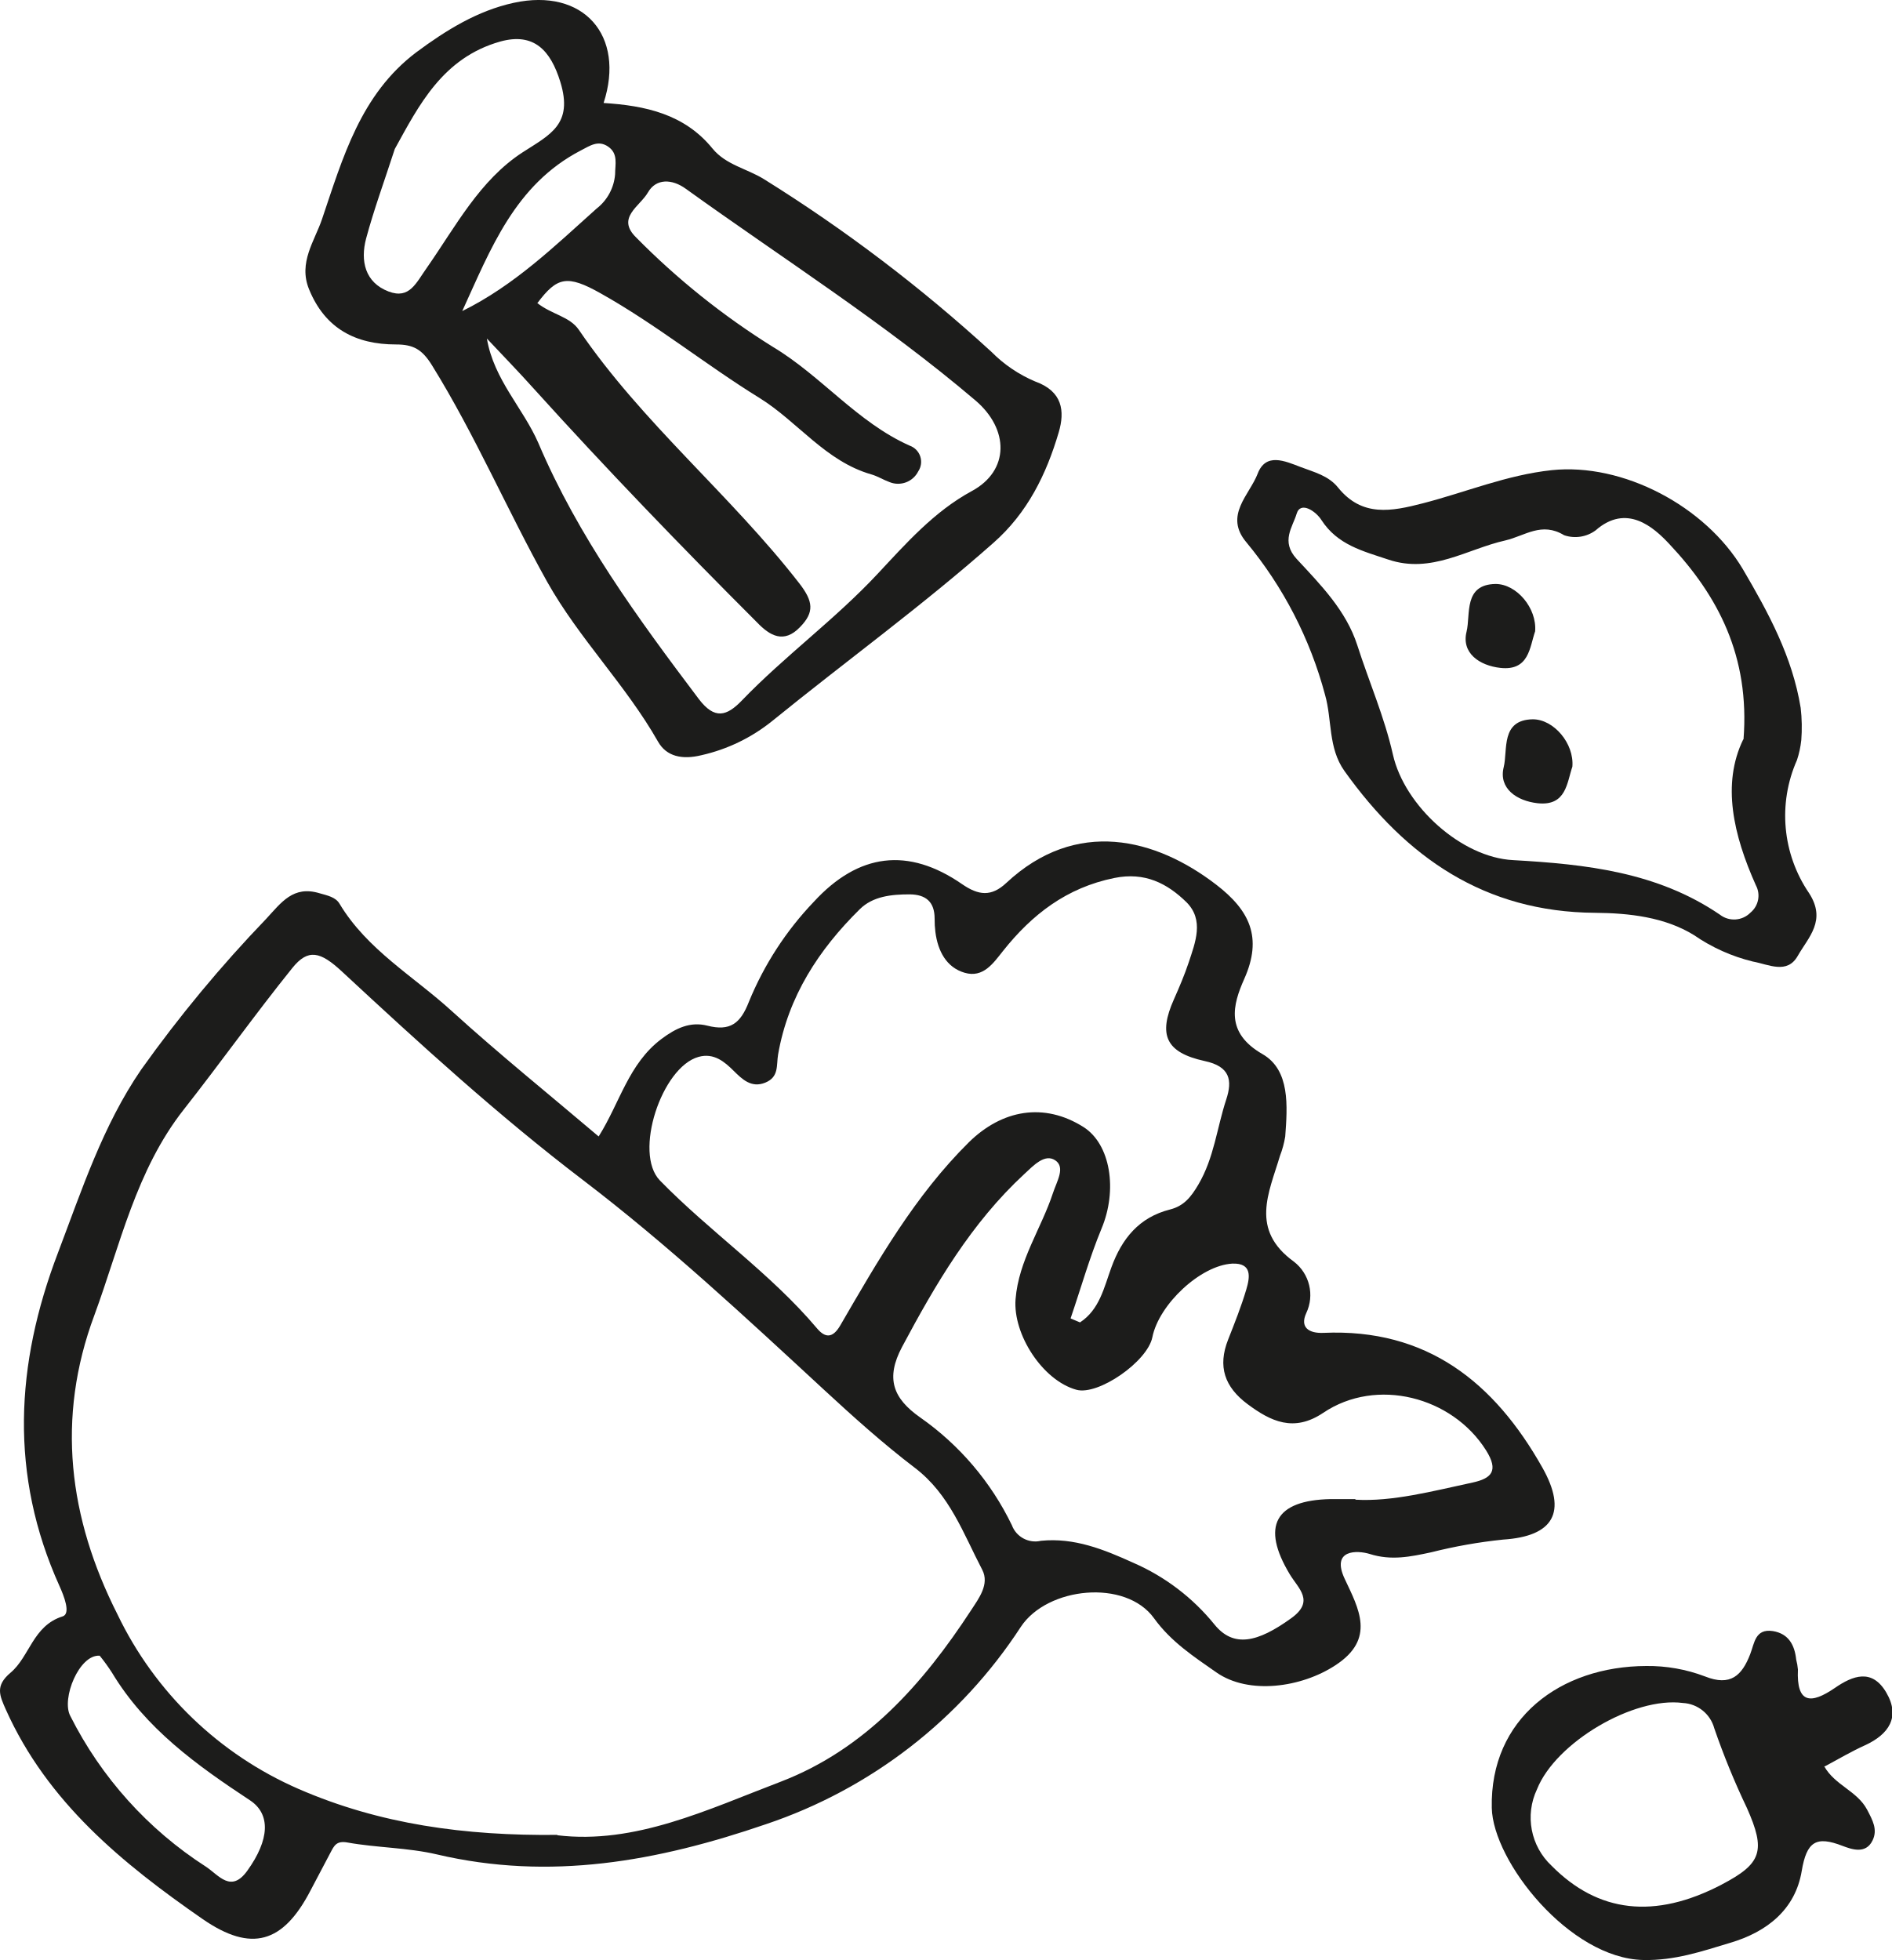
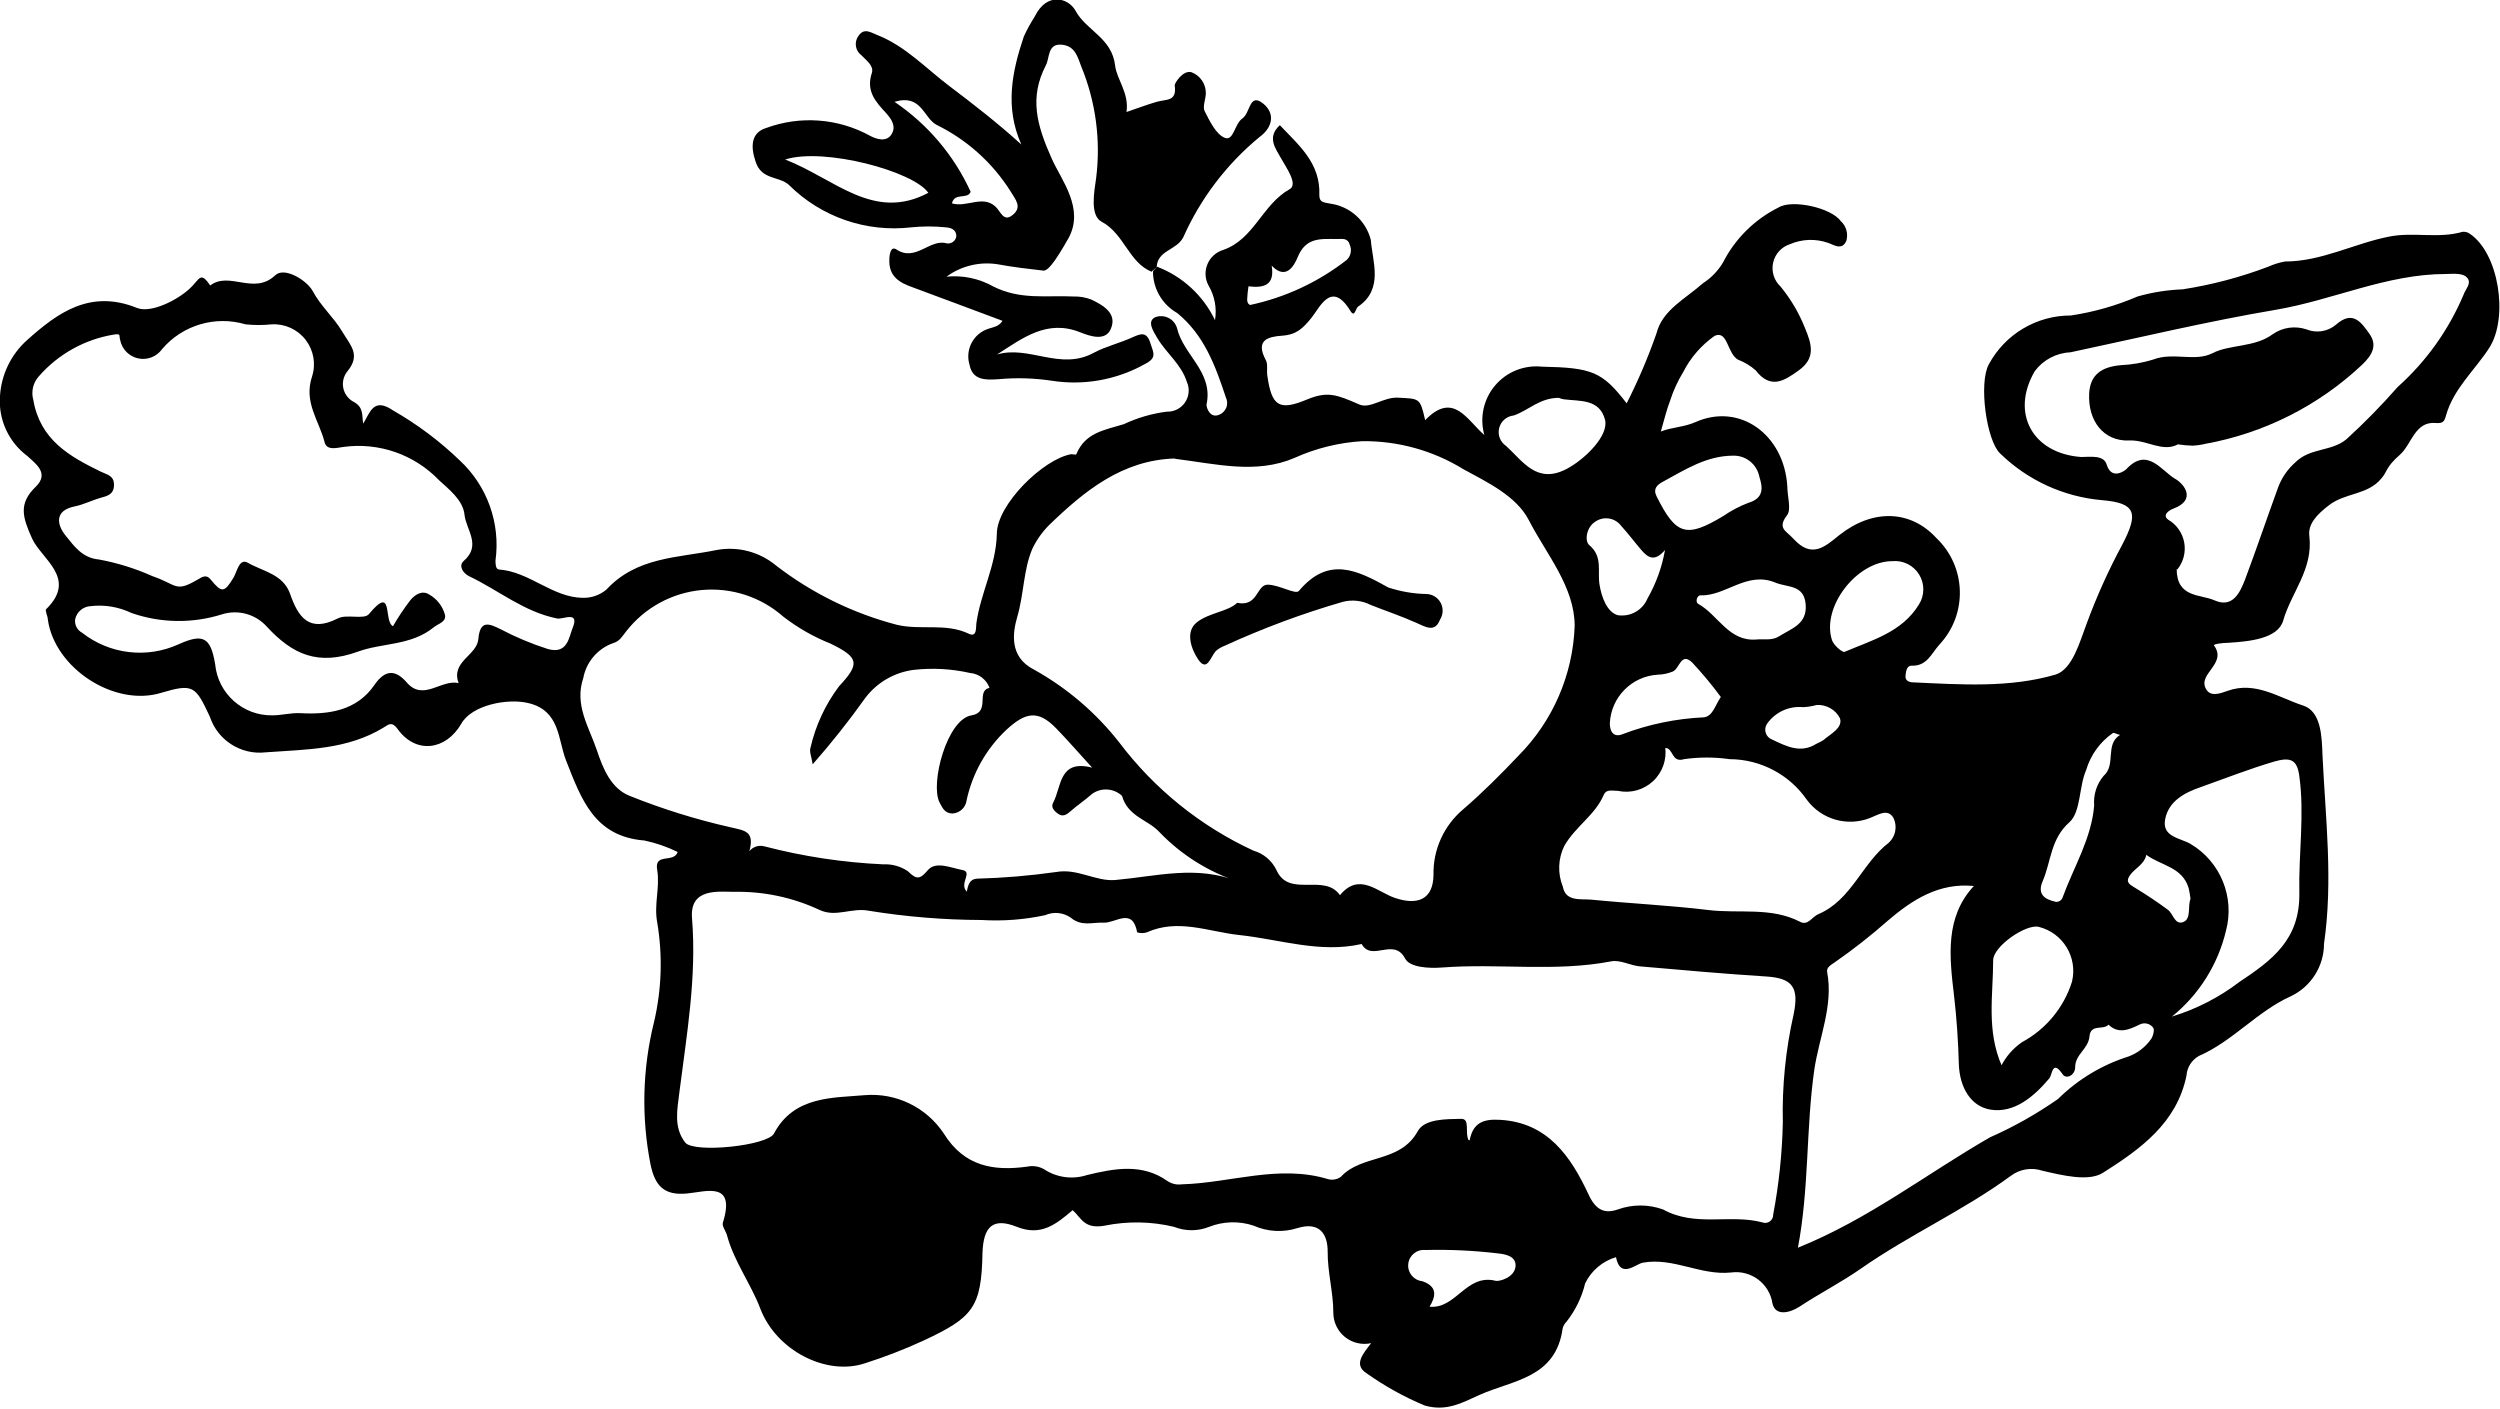
- <svg xmlns="http://www.w3.org/2000/svg" viewBox="0 0 220.43 228.4">
-   <defs>
-     <style>.cls-1{fill:#1c1c1b;}</style>
-   </defs>
+ <svg xmlns="http://www.w3.org/2000/svg" viewBox="0 0 150 84.5">
  <g id="레이어_2" data-name="레이어 2">
-     <g id="Layer_1" data-name="Layer 1">
-       <path class="cls-1" d="M69.78,132.39c2.45-3.91,3.47-8.44,7.28-11.31,1.7-1.28,3.37-2.06,5.35-1.56,2.66.68,3.87-.25,4.85-2.78a37.34,37.34,0,0,1,7.56-11.65c5.22-5.68,11-6.4,17.28-2.06,1.93,1.33,3.41,1.48,5.14-.13,8.16-7.63,17.44-5.22,24.47.19,3.9,3,5.43,6.15,3.26,11-1.33,3-2.23,6.24,2.14,8.75,3.23,1.86,2.9,6.07,2.64,9.61a11.28,11.28,0,0,1-.61,2.24c-1.29,4.33-3.52,8.6,1.62,12.33a4.91,4.91,0,0,1,1.44,6c-.76,1.66.3,2.37,2,2.3,12.05-.54,19.91,5.75,25.52,15.71,2.92,5.19,1.3,8-4.59,8.38a59,59,0,0,0-8.37,1.48c-2.39.51-4.64,1-7.18.19-1.41-.43-4.52-.56-2.9,2.9s3.66,7-1.09,10.08c-3.94,2.59-10.09,3.47-13.87.82-2.6-1.82-5.27-3.55-7.26-6.31-3.3-4.58-12.41-3.67-15.51,1a57.12,57.12,0,0,1-29.69,23c-12.64,4.34-25.16,6.63-38.38,3.52-3.38-.79-7-.77-10.38-1.38-1.31-.24-1.57.38-2,1.19-.77,1.48-1.56,2.94-2.33,4.42-3.19,6.13-6.88,7.22-12.53,3.33C14.24,217.14,5.52,210,.69,199.24c-.74-1.67-1.28-2.79.54-4.32,2.23-1.88,2.6-5.47,6.06-6.56,1-.3.15-2.41-.36-3.54C1.09,171.88,1.79,159,6.75,146c2.79-7.35,5.22-14.82,9.7-21.36A155.11,155.11,0,0,1,31,107.09c1.78-1.92,3.16-3.93,6.23-3,.9.26,1.87.44,2.33,1.22,3.22,5.37,8.63,8.45,13.08,12.51,5.5,5,11.35,9.72,17.11,14.61m-4.84,81.43c9.08,1.11,17.55-3,26.09-6.25,9.81-3.78,16.54-11.37,22.17-20,.87-1.34,2.15-3,1.28-4.68-2.2-4.21-3.79-8.79-7.85-11.88-3.7-2.82-7.17-5.94-10.59-9.1-9.12-8.43-18.22-16.92-28.1-24.45s-19-15.87-28.08-24.3c-2.49-2.31-3.92-2.69-5.76-.41-4.35,5.4-8.38,11.07-12.67,16.52C15.84,136.39,14,145.1,11,153.25c-4.48,12-3,23.64,2.68,34.86a42,42,0,0,0,21.14,20.37c9.46,4.11,19.39,5.46,30.15,5.34m59.8-60.17,1.07.45c2.28-1.49,2.8-4.07,3.66-6.42,1.22-3.34,3.22-5.83,6.84-6.74,1.57-.4,2.41-1.4,3.29-2.9,1.84-3.13,2.16-6.62,3.25-9.92.73-2.22.46-3.85-2.53-4.48-4.56-1-5.4-3.08-3.57-7.18.63-1.42,1.24-2.85,1.73-4.32.77-2.34,1.81-4.92-.26-7-2.25-2.2-4.85-3.55-8.4-2.83-5.58,1.13-9.61,4.26-13,8.53-1.12,1.41-2.29,3.14-4.44,2.52s-3.14-2.56-3.42-4.75a11.66,11.66,0,0,1-.09-1.56c0-1.94-1-2.81-2.9-2.83-2.14,0-4.29.22-5.82,1.73-4.78,4.71-8.35,10.18-9.52,16.94-.21,1.24.13,2.61-1.49,3.27s-2.69-.39-3.7-1.39-2.27-2.12-4.08-1.61c-4.3,1.2-7.6,11.21-4.5,14.4,5.85,6,12.86,10.78,18.31,17.24.91,1.08,1.79,1.21,2.69-.32,4.39-7.56,8.71-15.14,15-21.37,3.87-3.8,8.75-4.68,13.35-1.78,3.16,2,4,7.34,2.1,11.86-1.4,3.39-2.4,6.94-3.59,10.42m33.18,21.15c4.31.25,9-1,13.66-2,2.19-.48,3.08-1.35,1.55-3.77-3.94-6.24-12.75-8.53-18.95-4.36-3.44,2.32-6.13,1-8.82-1s-3.51-4.4-2.27-7.53c.76-1.93,1.53-3.86,2.12-5.85.41-1.39.71-3.09-1.63-3-3.69.19-8.56,4.75-9.32,8.58-.57,2.84-6.31,6.82-8.85,6.12-3.93-1.08-7.41-6.45-7.09-10.55.36-4.53,3-8.24,4.36-12.38.45-1.37,1.48-3,.26-3.81s-2.53.61-3.61,1.61c-6.17,5.71-10.32,12.8-14.23,20.13-1.95,3.67-1.06,6,2.1,8.22a32.66,32.66,0,0,1,10.69,12.56,2.91,2.91,0,0,0,3.39,1.82c3.88-.39,7.32,1,10.8,2.58a25,25,0,0,1,9.43,7.19c2.21,2.71,5,2.09,8.92-.74,2.79-2,.85-3.45-.16-5.13-3.37-5.6-1.72-8.63,4.76-8.76.78,0,1.56,0,2.89,0M11.6,192.94c-2.38-.15-4.46,5-3.42,7A44.81,44.81,0,0,0,24,217.53c1.51,1,2.92,3.11,4.82.46,2.58-3.59,2.76-6.59.29-8.21-6.17-4.07-12.14-8.34-16.06-14.86a21.77,21.77,0,0,0-1.45-2" />
-       <path class="cls-1" d="M70.33,12c4.84.31,9.4,1.27,12.69,5.31,1.56,1.91,4,2.33,6,3.57A180.17,180.17,0,0,1,115.52,41a15.84,15.84,0,0,0,5.11,3.46c3.18,1.14,3.46,3.45,2.73,5.92-1.44,4.89-3.64,9.39-7.61,12.88C107.47,70.59,98.54,77.06,90,84a20.21,20.21,0,0,1-8.25,4c-2.28.56-4.1.15-5.08-1.58-3.75-6.6-9.2-12-12.92-18.63-4.64-8.31-8.38-17.1-13.41-25.21-1.15-1.86-2.16-2.44-4.2-2.44-4.65,0-8.25-1.81-10.13-6.43-1.28-3.12.67-5.65,1.52-8.2C39.94,18.41,42,11,48.51,6.09,52,3.5,55.64,1.25,59.85.33,68-1.45,72.89,4.15,70.33,12M62.57,35.29c1.74,1.38,3.8,1.57,4.88,3.15C74.84,49.3,85.12,57.65,93.15,68c1.59,2.06,1.77,3.33.08,5.06-1.9,2-3.55,1-5-.51-8.87-8.87-17.57-17.89-26-27.22-1.79-2-3.66-3.92-5.5-5.88.82,4.81,4.21,8.08,6,12.18C67.37,62.54,74.29,72,81.41,81.44c1.86,2.46,3.27,2,5,.22,5-5.2,10.87-9.46,15.83-14.77,3.29-3.52,6.6-7.29,11-9.67s4.36-7.21.4-10.57C103,37.6,91.22,30.14,79.91,22c-1.61-1.17-3.47-1.22-4.41.42s-3.74,2.95-1.37,5.26A87,87,0,0,0,90.05,40.42c5.66,3.39,9.82,8.78,15.94,11.51a2,2,0,0,1,1,3,2.63,2.63,0,0,1-3.34,1.25c-.72-.26-1.39-.69-2.13-.9-5.33-1.53-8.56-6.13-13-8.89-6.29-3.88-12-8.54-18.54-12.21-3.91-2.2-5.07-1.9-7.35,1.12M46,17.36c-1.22,3.76-2.43,7.05-3.34,10.43-.69,2.6-.14,5.13,2.62,6.18,2.46.93,3.19-1,4.52-2.86C53.09,26.39,55.9,21,60.88,17.76c3.22-2.08,5.93-3.26,4.41-8.21-1.14-3.7-3.09-5.79-7-4.71C51.56,6.74,48.79,12.31,46,17.36m7.86,18.89c6.08-3,10.79-7.59,15.65-11.94a5.62,5.62,0,0,0,2.16-4c0-1.15.38-2.39-.79-3.21s-2.13-.12-3.2.43c-7.7,4-10.52,11.52-13.82,18.72" />
-       <path class="cls-1" d="M212.55,205.82c1.25,2.23,3.83,2.86,5,5.06.64,1.23,1.26,2.32.63,3.6-.8,1.64-2.48,1-3.47.63-3.11-1.21-4.2-.52-4.78,2.93-.74,4.44-4,7.08-8.34,8.36-3.32,1-6.46,2.08-10.12,2-8.59-.18-17.51-11.48-17.65-17.72-.23-10.42,8-16.51,18-16.54a18.67,18.67,0,0,1,6.83,1.21c3,1.2,4.32-.11,5.28-2.59.5-1.28.57-3,2.64-2.69,1.83.3,2.54,1.62,2.72,3.33a6.76,6.76,0,0,1,.2,1.15c-.18,4,1.51,4.06,4.3,2.15,2.1-1.45,4.34-2.3,6,.54s.3,4.87-2.51,6.15c-1.52.69-3,1.55-4.62,2.43m-12.06,13.79c4.7-2.45,5.16-3.94,2.95-8.92a88.11,88.11,0,0,1-3.81-9.3,4,4,0,0,0-3.65-2.94c-5.74-.76-14.83,4.6-17,10.05a7.69,7.69,0,0,0,1.7,8.92c5.42,5.48,12,6.27,19.82,2.19" />
-       <path class="cls-1" d="M209.88,86.25a11,11,0,0,1-.5,2.32,16,16,0,0,0,1.41,15.51c2.06,3.19-.08,5.13-1.32,7.31s-3.37,1-5.23.66a20.67,20.67,0,0,1-6.86-3.08c-3.4-2.1-7.55-2.57-11.53-2.6-12.86-.09-22-6.44-29.2-16.53-1.92-2.7-1.42-5.94-2.26-8.88a46.74,46.74,0,0,0-9.16-17.76c-2.65-3.13.36-5.52,1.31-8s3.15-1.49,5-.78c1.57.6,3.26,1,4.38,2.41,2.79,3.44,6.2,2.77,9.87,1.82,5-1.29,9.77-3.3,15-3.86,8.31-.88,17.92,4.19,22.28,11.53,3,5.11,5.77,10.21,6.74,16.16a19.57,19.57,0,0,1,.07,3.8m-6.73-.1c.76-9.74-3-16.78-8.63-22.77-1.86-2-5-4.77-8.61-1.6a4,4,0,0,1-3.66.56c-2.63-1.6-4.55.07-6.86.61-4.46,1-8.6,3.92-13.62,2.23-3-1-5.93-1.72-7.8-4.61-.62-1-2.44-2.26-2.89-.73s-1.88,3.21,0,5.26c2.78,3,5.76,6,7.07,10.06,1.36,4.25,3.16,8.35,4.15,12.74,1.35,6,8,12,14,12.3,8.49.48,16.79,1.38,24.09,6.35a2.69,2.69,0,0,0,3.58-.24,2.56,2.56,0,0,0,.62-3.18c-2.62-5.85-4-11.8-1.47-17" />
-       <path class="cls-1" d="M178.87,73.57c-.64,1.84-.69,4.63-4.05,4.26-2.43-.27-4.56-1.72-3.94-4.22.49-2-.39-5.5,3.38-5.56,2.45,0,4.83,2.81,4.61,5.52" />
-       <path class="cls-1" d="M183.21,89.34c-.64,1.85-.7,4.63-4.06,4.26-2.42-.27-4.56-1.72-3.94-4.21.49-2-.38-5.51,3.39-5.57,2.44,0,4.83,2.81,4.61,5.52" />
+     <g id="레이어_1-2" data-name="레이어 1">
+       <path d="M131.43,53.93a6.09,6.09,0,0,0-.11-.64c-.38-1.28-1.66-1.35-2.54-2-.13.6-.71.81-1,1.25s.07.56.36.75c.67.41,1.32.84,1.95,1.31.31.24.4.92.91.72s.23-1,.45-1.43M109,42.3a3.81,3.81,0,0,1-.8.13,2.37,2.37,0,0,0-2.18,1,.63.63,0,0,0,.3.94c.85.4,1.71.86,2.66.26a3.36,3.36,0,0,0,.42-.22c.42-.37,1.18-.73,1-1.31A1.47,1.47,0,0,0,109,42.3m-34-24a14.26,14.26,0,0,0,5.81-2.71.8.8,0,0,0,.18-.89c-.12-.44-.45-.36-.76-.36-1,0-1.87-.12-2.37,1.09-.22.54-.71,1.39-1.56.51.2,1.18-.47,1.35-1.39,1.24a6.87,6.87,0,0,0-.08.78c0,.31.19.33.17.34M85.75,78.4c1.63.17,2.2-2,4-1.55.19.05,1.11-.19,1.18-.85s-.68-.75-1-.79A30.56,30.56,0,0,0,85.53,75a.94.94,0,0,0-.2,1.87c.94.32.83.92.42,1.57m37.53-24.34a.4.4,0,0,0,.49-.29c.67-1.82,1.72-3.51,1.88-5.48a2.44,2.44,0,0,1,.56-1.77c.78-.68.06-1.89,1-2.47-.15,0-.35-.16-.45-.1a4.13,4.13,0,0,0-1.59,2.21c-.44,1-.31,2.5-1,3.13-1.14,1-1.1,2.36-1.61,3.54-.33.76.09,1.09.76,1.23M99.9,33c-.61.71-1,.49-1.42,0s-.8-1-1.22-1.46a1.13,1.13,0,0,0-1.57-.22c-.5.32-.63,1.14-.33,1.39.82.69.48,1.55.61,2.36s.47,1.66,1.09,1.84a1.66,1.66,0,0,0,1.79-1A9,9,0,0,0,99.9,33m5.49,5.37c.46-.05.92.09,1.37-.2.74-.47,1.68-.72,1.58-1.91s-1.07-1-1.81-1.3c-1.71-.72-3,.82-4.5.76-.22,0-.32.41-.14.51,1.2.66,1.83,2.28,3.5,2.14m-2.14,3.45a23.07,23.07,0,0,0-1.71-2.06c-.68-.67-.77.37-1.17.53a2.45,2.45,0,0,1-.89.19,3.06,3.06,0,0,0-2.89,2.92c0,.5.23.88.79.64a15.8,15.8,0,0,1,4.85-1c.53-.06.67-.7,1-1.19M104,27.34c-1.61,0-2.89.84-4.22,1.56-.34.18-.62.42-.38.89,1.16,2.32,1.78,2.51,4,1.17a7.26,7.26,0,0,1,1.5-.79c1-.29.84-1,.66-1.57A1.56,1.56,0,0,0,104,27.34m9.53,6.33c-2.13,0-4.26,2.76-3.61,4.74.1.3.62.76.76.7,1.63-.7,3.43-1.17,4.45-2.83a1.7,1.7,0,0,0-1.6-2.61m-20-9.8c-1.16,0-1.84.77-2.71,1.06a1,1,0,0,0-.45,1.83c1,.91,1.84,2.32,3.64,1.37,1.08-.57,2.54-2,2.29-2.95-.33-1.25-1.5-1.1-2.46-1.22a1.19,1.19,0,0,1-.31-.09M120.05,64a3.84,3.84,0,0,1,1.27-1.47,6.25,6.25,0,0,0,3-3.63,2.73,2.73,0,0,0-2-3.29c-.76-.18-2.72,1.16-2.73,2,0,2.09-.42,4.23.53,6.37m10.24-3a12.87,12.87,0,0,0,4-2.06c1.93-1.29,3.65-2.52,3.6-5.35-.05-2.33.32-4.68,0-7-.13-1-.53-1.16-1.53-.87-1.48.44-2.91,1-4.37,1.52-1,.34-1.94.85-2.15,1.93s.91,1.12,1.53,1.49a4.66,4.66,0,0,1,2.12,5.2,9.43,9.43,0,0,1-3.25,5.16M99.91,44.81a2.36,2.36,0,0,1-2.84,2.64c-.34,0-.69-.11-.84.23-.52,1.23-1.7,1.9-2.37,3.07a3,3,0,0,0-.09,2.45c.17.92,1.08.72,1.72.78,2.33.23,4.67.34,7,.62,1.84.23,3.76-.2,5.52.71.47.25.72-.31,1.09-.46,2-.85,2.62-3.06,4.23-4.29a1.27,1.27,0,0,0,.28-1.48c-.35-.6-.91-.19-1.41,0A3.24,3.24,0,0,1,108.42,48a5.66,5.66,0,0,0-4.64-2.45,9.69,9.69,0,0,0-2.74,0c-.77.24-.63-.69-1.13-.67M130.6,34.13c0,1.75,1.41,1.51,2.27,1.89,1.08.48,1.52-.44,1.83-1.24.69-1.84,1.32-3.71,2-5.57a3.73,3.73,0,0,1,1-1.45c.9-.91,2.17-.65,3.08-1.4a39.63,39.63,0,0,0,3.08-3.14,15.52,15.52,0,0,0,3.95-5.53c.12-.35.49-.67.24-1s-.83-.26-1.3-.25c-3.55,0-6.78,1.57-10.22,2.15-4.13.7-8.21,1.68-12.31,2.55a2.81,2.81,0,0,0-2.14,1.14c-1.46,2.52-.12,4.93,2.79,5.14.53,0,1.35-.14,1.53.45.3,1,1.15.32,1.17.29,1.27-1.38,2.11.09,2.94.57.55.31,1.28,1.26-.09,1.78-.34.13-.68.41-.33.67a2,2,0,0,1,.54,3M107.88,74.86c4.26-1.72,7.74-4.45,11.52-6.62a24.11,24.11,0,0,0,4.08-2.3,10.52,10.52,0,0,1,4.23-2.55,2.86,2.86,0,0,0,1.32-1c.15-.17.26-.61.16-.73a.65.65,0,0,0-.83-.18c-.61.3-1.25.58-1.85,0-.31.35-1.07-.07-1.14.7s-.86,1.07-.86,1.85c0,.48-.53.75-.75.43-.62-.91-.62,0-.79.23-.94,1.12-2.12,2.11-3.53,1.89-1.2-.19-1.87-1.35-1.91-2.75s-.13-2.75-.29-4.11c-.28-2.36-.54-4.69,1.19-6.56-2.09-.21-3.7.83-5.16,2.08a35,35,0,0,1-3.2,2.51c-.23.16-.49.29-.44.58.38,2-.48,3.9-.77,5.84-.51,3.55-.3,7.16-1,10.77m-63-23.71a.86.86,0,0,1,1-.45,34.43,34.43,0,0,0,7.13,1.08,2.44,2.44,0,0,1,1.48.41c.54.54.74.48,1.21-.07s1.4-.12,2.06,0-.22.81.27,1.3c.07-.4.17-.75.6-.78a41.66,41.66,0,0,0,4.76-.4c1.29-.23,2.37.58,3.55.48,2.47-.22,4.93-.92,7.4.11a11.6,11.6,0,0,1-4.77-3c-.66-.72-1.88-.91-2.23-2.16a1.42,1.42,0,0,0-1.79-.12c-.43.38-.91.7-1.34,1.08-.23.2-.44.3-.7.12s-.45-.41-.3-.67c.51-.95.33-2.62,2.34-2.1-.83-.91-1.48-1.66-2.17-2.37-1.09-1.12-1.85-.95-3,.12A8.16,8.16,0,0,0,58,48a.91.91,0,0,1-.84.81c-.48,0-.62-.35-.79-.67-.57-1.12.45-5,1.93-5.22,1.15-.2.23-1.46,1.07-1.65a1.36,1.36,0,0,0-1.16-.89,10.2,10.2,0,0,0-3.37-.19,4.32,4.32,0,0,0-2.91,1.67,49.55,49.55,0,0,1-3.17,4c-.07-.47-.21-.75-.13-1a9.77,9.77,0,0,1,1.71-3.68c1.27-1.36,1.2-1.73-.5-2.56A11.75,11.75,0,0,1,47,37a6.5,6.5,0,0,0-9.42.87c-.23.28-.39.61-.8.72A2.76,2.76,0,0,0,35,40.67c-.55,1.62.33,2.93.8,4.31.37,1.12.86,2.34,2,2.78a39.8,39.8,0,0,0,6,1.87c.89.21,1.52.22,1.14,1.52M23.58,37.57A14,14,0,0,1,24.63,36c.26-.31.69-.61,1.12-.33a2,2,0,0,1,.95,1.22c.08.43-.39.52-.68.75-1.36,1.11-3.08.92-4.55,1.46-2.38.86-3.91.18-5.46-1.5a2.57,2.57,0,0,0-2.69-.74,8.63,8.63,0,0,1-5.43-.08,4.47,4.47,0,0,0-2.47-.41,1,1,0,0,0-.91.78.79.79,0,0,0,.41.81,5.61,5.61,0,0,0,5.79.7c1.46-.66,1.93-.45,2.2,1.2a3.39,3.39,0,0,0,3.45,3.06c.56,0,1.08-.16,1.67-.13,1.66.09,3.37-.13,4.44-1.7.64-.93,1.26-.91,1.92-.16,1,1.19,2.09-.2,3.13.06-.49-1.3,1.09-1.65,1.18-2.64.1-1.2.68-.92,1.35-.59a17.49,17.49,0,0,0,2.82,1.18c1.19.34,1.27-.73,1.48-1.24.45-1.09-.57-.52-.92-.59-2-.4-3.52-1.7-5.29-2.54-.35-.17-.65-.62-.32-.91,1.09-.94.14-1.88.05-2.78s-1-1.57-1.52-2.06a6.69,6.69,0,0,0-5.77-2c-.4.06-1,.22-1.11-.31-.33-1.28-1.26-2.38-.75-3.91a2.4,2.4,0,0,0-2.41-3.14,7.55,7.55,0,0,1-1.58,0,4.79,4.79,0,0,0-5,1.48,1.4,1.4,0,0,1-2.52-.54c-.09-.3.07-.38-.35-.33a7.6,7.6,0,0,0-4.53,2.51A1.5,1.5,0,0,0,2,24c.41,2.4,2.18,3.39,4.05,4.3.4.19.8.24.79.81s-.41.65-.84.77-1,.4-1.5.5c-1.27.25-1.08,1.12-.56,1.76s1,1.34,2,1.43a14.18,14.18,0,0,1,3.21,1c1.49.51,1.35,1,2.7.21.29-.17.53-.34.8,0,.65.8.81.79,1.36-.12.23-.39.34-1.19.87-.89.88.51,2.08.67,2.51,1.82C17.88,37,18.52,38,20.28,37.1c.54-.27,1.57.1,1.86-.26,1.5-1.81.85.45,1.44.73M70.47,27.51c-3.13.1-5.39,1.93-7.53,4a5.15,5.15,0,0,0-1,1.42c-.54,1.26-.5,2.72-.91,4.1-.26.91-.5,2.38,1,3.14a17,17,0,0,1,5.12,4.37,21.28,21.28,0,0,0,8.06,6.5,2.2,2.2,0,0,1,1.38,1.17c.76,1.69,2.85.15,3.81,1.5,1.15-1.4,2.25-.19,3.28.16,1.4.48,2.31.08,2.33-1.37a5,5,0,0,1,1.78-3.94c1.16-1,2.26-2.1,3.32-3.22a11.64,11.64,0,0,0,3.37-7.78c0-2.35-1.7-4.31-2.75-6.35-.74-1.43-2.42-2.24-3.93-3.06a11.35,11.35,0,0,0-6.06-1.68,11.56,11.56,0,0,0-4.06,1c-2.31,1-4.74.36-7.16.06M88.18,68.42c.2-1.07.84-1.29,1.82-1.23,2.86.16,4.24,2.19,5.3,4.45.45,1,1,1.19,1.76.93a4,4,0,0,1,2.73,0c1.94,1.07,4,.26,5.94.77a.48.48,0,0,0,.66-.46,33.6,33.6,0,0,0,.58-5.53,26.62,26.62,0,0,1,.65-6.5c.33-1.61-.07-2.16-1.64-2.26-2.54-.16-5.08-.39-7.61-.61-.57-.06-1.16-.4-1.69-.3-3.37.65-6.77.11-10.15.37-.81.06-1.93,0-2.22-.53-.68-1.31-2,.22-2.61-.88-2.5.57-4.91-.28-7.36-.54-1.84-.2-3.65-1-5.53-.16a.94.94,0,0,1-.58,0c-.28-1.52-1.29-.55-2-.58s-1.33.25-2-.31a1.57,1.57,0,0,0-1.52-.14,14,14,0,0,1-3.81.29,43.26,43.26,0,0,1-6.74-.55c-1.06-.22-2,.42-3-.06a11.54,11.54,0,0,0-5.12-1.08c-.92,0-2.66-.25-2.52,1.57.29,3.55-.32,7-.76,10.48-.12,1-.36,2.09.36,3,.53.64,4.93.19,5.32-.55,1.2-2.28,3.6-2.13,5.44-2.3A5.18,5.18,0,0,1,56.62,68c1.24,2,3,2.27,5,2a1.45,1.45,0,0,1,1,.14,3,3,0,0,0,2.61.36c1.63-.39,3.3-.72,4.83.37a1.23,1.23,0,0,0,.84.19c2.93-.08,5.83-1.21,8.79-.31a.9.9,0,0,0,.76-.14c1.26-1.37,3.55-.81,4.61-2.73.41-.76,1.71-.73,2.62-.75.54,0,.2.82.43,1.27M69.42,16a6.38,6.38,0,0,1,3.48,3.21,3.1,3.1,0,0,0-.4-2.1A1.49,1.49,0,0,1,73.38,15c1.87-.64,2.35-2.73,4-3.65.51-.29-.18-1.25-.51-1.84s-.88-1.27-.08-2c1.13,1.2,2.45,2.27,2.37,4.2,0,.44.26.43.67.51a2.92,2.92,0,0,1,2.42,2.18c.09,1.27.79,2.95-.77,4-.15.11-.19.69-.46.25-1.14-1.87-1.84-.18-2.34.43s-.88,1-1.74,1.06-1.63.26-1,1.45c.15.25.05.64.1.95.26,1.85.72,2.12,2.38,1.43,1.23-.51,1.77-.3,3.14.3.64.28,1.45-.45,2.3-.41,1.33.07,1.34,0,1.65,1.35,1.7-1.76,2.51,0,3.55.89A3.24,3.24,0,0,1,92.52,22c3,.06,3.62.3,5.08,2.2A34.26,34.26,0,0,0,99.39,20c.35-1.4,1.75-2.08,2.78-3a3.8,3.8,0,0,0,1.21-1.25,7.48,7.48,0,0,1,3.33-3.3c.8-.5,3.15,0,3.74.82a1.16,1.16,0,0,1,.33,1.18c-.27.61-.76.23-1.1.12a3.15,3.15,0,0,0-2.28.08,1.51,1.51,0,0,0-.57,2.54,9.31,9.31,0,0,1,1.46,2.47c.42,1,.66,1.82-.36,2.56-.86.62-1.69,1.17-2.59,0a3.45,3.45,0,0,0-1.06-.64c-.66-.38-.61-1.78-1.4-1.43A5.94,5.94,0,0,0,101,22.31a8,8,0,0,0-.8,1.75c-.21.54-.34,1.11-.55,1.83.7-.27,1.36-.25,2.07-.56,2.66-1.19,5.34.74,5.52,3.87,0,.57.24,1.33,0,1.69-.63.82-.08.94.37,1.44,1.11,1.22,1.9.46,2.77-.24,2-1.57,4.26-1.49,5.8.19a4.54,4.54,0,0,1,.18,6.4c-.49.55-.75,1.3-1.67,1.26-.3,0-.34.38-.36.63s.19.36.42.37c2.88.13,5.81.35,8.6-.47,1-.32,1.45-2,1.83-3a36.69,36.69,0,0,1,2.15-4.78c1-1.91.83-2.51-1.21-2.68a10,10,0,0,1-6.11-2.8c-.82-.76-1.3-4.23-.68-5.35a5.57,5.57,0,0,1,4.92-2.93,16.15,16.15,0,0,0,4-1.14,11.43,11.43,0,0,1,2.71-.43A25.35,25.35,0,0,0,136.1,16a4.29,4.29,0,0,1,1-.31c2.2,0,4.16-1.09,6.28-1.5,1.44-.28,2.93.14,4.37-.28a.62.62,0,0,1,.43.11c1.75,1.16,2.34,5,1.19,6.83-.87,1.36-2.15,2.45-2.61,4.08-.09.34-.17.49-.62.45-1.25-.11-1.44,1.28-2.14,1.9-.88.77-.74,1-1.12,1.43-.82,1-2.16.84-3.15,1.61-.73.56-1.26,1.13-1.17,1.84.24,2-1.09,3.39-1.57,5.08-.32,1.08-2,1.25-3.33,1.33-.28,0-.89.07-.82.16.81,1.1-1,1.69-.48,2.61.27.49.85.27,1.3.11,1.67-.6,3.09.42,4.52.88,1.11.35,1.13,1.92,1.17,3,.18,3.76.64,7.52.09,11.3a3.49,3.49,0,0,1-2,3.15c-2,.9-3.47,2.69-5.51,3.58a1.46,1.46,0,0,0-.74,1.17c-.58,2.87-2.81,4.44-5,5.83-.86.56-2.46.16-3.66-.12a2.06,2.06,0,0,0-1.88.31c-2.85,2.09-6.08,3.53-9,5.57-1.14.8-2.47,1.48-3.68,2.28-.57.37-1.43.59-1.62-.18a2.21,2.21,0,0,0-2.49-1.87c-1.83.19-3.45-.92-5.29-.59-.43.08-1.35,1-1.61-.33A3,3,0,0,0,95.11,77,6,6,0,0,1,94,79.29a.91.91,0,0,0-.24.41c-.41,3-3,3.1-5,4-1.07.49-2,1-3.28.63A17.92,17.92,0,0,1,82,82.4c-.82-.51-.2-1.2.27-1.81A1.87,1.87,0,0,1,80,78.77c0-1.24-.35-2.43-.34-3.68,0-1-.45-1.83-1.83-1.4a3.7,3.7,0,0,1-2.61-.15,3.91,3.91,0,0,0-2.67.07,2.84,2.84,0,0,1-2.11,0,9.6,9.6,0,0,0-4.16-.07c-1.24.22-1.39-.46-1.92-.93-1,.85-1.9,1.58-3.35,1s-2,0-2.06,1.54c-.06,3.31-.57,3.9-3.57,5.3a31,31,0,0,1-3.49,1.35c-2.32.77-5.32-.78-6.27-3.28-.56-1.48-1.57-2.81-2-4.4-.07-.26-.31-.55-.25-.75.79-2.52-1-1.87-2.15-1.76-1.37.13-1.92-.45-2.19-1.75a19.64,19.64,0,0,1,.21-8.53,15.15,15.15,0,0,0,.19-6c-.2-1.1.18-2.09,0-3.14s1-.38,1.23-1.07a8.4,8.4,0,0,0-2-.69c-3-.24-3.78-2.47-4.7-4.81-.49-1.25-.35-3-2.28-3.44-1.22-.29-3.36.11-4,1.24-.94,1.62-2.73,1.82-3.8.35-.35-.49-.53-.33-.86-.12-2.19,1.34-4.64,1.31-7.08,1.49A3.15,3.15,0,0,1,12.59,43c-.86-1.85-1-2-2.92-1.43-2.8.86-6.39-1.47-6.8-4.4,0-.21-.19-.54-.1-.62,1.9-1.86-.29-3-.85-4.25s-.83-2.08.22-3.09c.86-.83-.05-1.42-.5-1.85A4.1,4.1,0,0,1,0,23.75a4.9,4.9,0,0,1,1.61-3.33c1.82-1.63,3.78-3.09,6.62-1.94.81.32,2.38-.44,3.17-1.18.58-.54.62-1.06,1.21-.17,1.16-.88,2.62.6,3.9-.61.56-.54,1.91.31,2.25.94.49.92,1.26,1.57,1.77,2.43s1.14,1.4.29,2.42a1.21,1.21,0,0,0,.36,1.78c.66.33.53.84.61,1.33.42-.68.62-1.6,1.8-.79a20.29,20.29,0,0,1,4,3,6.91,6.91,0,0,1,2.14,6c0,.2,0,.52.21.54,1.82.13,3.18,1.66,5,1.7a2.13,2.13,0,0,0,1.44-.49C38.21,33.4,40.67,33.48,43,33a4.34,4.34,0,0,1,3.56.93,20.26,20.26,0,0,0,7.26,3.56c1.44.34,2.93-.13,4.32.54.49.23.41-.41.44-.62.25-1.83,1.19-3.47,1.23-5.38,0-1.75,2.78-4.49,4.47-4.78.1,0,.29.06.3,0,.54-1.3,1.68-1.44,2.85-1.8A8.63,8.63,0,0,1,70,24.7a1.27,1.27,0,0,0,1.21-1.79c-.34-1.07-1.24-1.72-1.78-2.64-.26-.44-.62-1-.11-1.24a1,1,0,0,1,1.3.65c.37,1.62,2.2,2.64,1.77,4.6,0,.22.22.8.72.62a.76.76,0,0,0,.44-1.06c-.63-1.9-1.3-3.74-2.92-5.06a2.86,2.86,0,0,1-1.45-2.51Z" />
+       <path d="M47.11,9.57c3,1.17,5.3,3.74,8.59,2-.88-1.29-6.25-2.74-8.59-2m10,2.63c.87.27,1.82-.5,2.59.17.34.28.49,1,1.07.52s.15-.92-.13-1.4a10.94,10.94,0,0,0-4.45-4c-.79-.43-.9-1.87-2.52-1.38a13.06,13.06,0,0,1,4.57,5.4c-.2.49-1,0-1.13.73m12,4.07c-1.38-.55-1.64-2.26-3-3-.73-.37-.46-1.8-.34-2.64A13.26,13.26,0,0,0,64.88,4c-.22-.56-.36-1.26-1.2-1.32s-.69.8-.93,1.24c-1,1.94-.55,3.57.35,5.59.57,1.29,2,3,1,4.8-.85,1.49-1.26,2-1.55,1.92-.87-.1-1.75-.2-2.61-.36a4.11,4.11,0,0,0-3.15.73,4.76,4.76,0,0,1,2.81.59c1.62.82,3.21.52,4.81.6a2.75,2.75,0,0,1,1.06.18c.76.36,1.57.85,1.18,1.76-.31.74-1.19.47-1.83.21-2-.8-3.45.34-5,1.33,1.93-.57,3.81,1,5.82-.11.69-.37,1.57-.58,2.33-.93.47-.21.84-.36,1.06.38.18.56.4.86-.33,1.23a8.68,8.68,0,0,1-5.62,1,13.28,13.28,0,0,0-3.15-.09c-.81.06-1.58.07-1.76-.87a1.74,1.74,0,0,1,1.15-2.16c.31-.1.61-.13.83-.47-1.79-.66-3.56-1.34-5.36-2-.81-.28-1.46-.65-1.43-1.65,0-.3.07-.87.43-.63,1.15.76,2-.66,3-.37a.5.5,0,0,0,.59-.43c0-.4-.33-.51-.64-.53a10.13,10.13,0,0,0-2.06,0,8.94,8.94,0,0,1-7.35-2.55c-.61-.54-1.65-.28-2-1.41-.31-.92-.25-1.73.64-2a7.53,7.53,0,0,1,6.22.46c.4.22,1,.4,1.3-.08s0-.91-.32-1.27c-.63-.68-1.22-1.32-.86-2.41.14-.43-.33-.75-.62-1.06a.83.83,0,0,1-.2-1.14c.35-.55.77-.22,1.12-.09,1.7.66,2.93,2,4.36,3.08s2.9,2.22,4.31,3.5c-1-2.24-.56-4.37.15-6.48A9.8,9.8,0,0,1,62.08,1c.72-1.48,2-1.15,2.45-.36.65,1.21,2.19,1.62,2.38,3.31.09.8.85,1.64.68,2.77.63-.21,1.22-.44,1.81-.61s1.23,0,1.08-1c0-.11.48-.91,1-.78a1.33,1.33,0,0,1,.87,1.25c0,.36-.21.82-.07,1.09.31.61.68,1.39,1.21,1.6s.58-.84,1.06-1.17.4-1.58,1.26-.87c.68.56.59,1.39-.25,2A16.46,16.46,0,0,0,71,14.23c-.4.8-1.56.77-1.6,1.81l-.28.23" />
+       <path d="M74.23,36.17c1.27.26,1.15-1.1,1.84-1.09s1.66.61,1.86.38c1.78-2.12,3.5-1.25,5.37-.21a7.82,7.82,0,0,0,2.23.39,1,1,0,0,1,.87,1.54c-.31.8-.87.43-1.42.19-.89-.4-1.82-.71-2.73-1.07a2.38,2.38,0,0,0-1.68-.19,51.3,51.3,0,0,0-7.1,2.64,1.67,1.67,0,0,0-.53.32c-.31.35-.52,1.29-1.06.48-.38-.57-.8-1.63-.07-2.21s1.87-.64,2.42-1.17" />
+       <path d="M130.68,26.66c-.93.5-1.87-.28-2.92-.23-1.57.06-2.49-1.2-2.41-2.82.06-1.15.77-1.6,1.9-1.7a7.73,7.73,0,0,0,1.95-.34c1.2-.46,2.5.16,3.55-.38s2.54-.33,3.63-1.15a2.28,2.28,0,0,1,2-.28,1.73,1.73,0,0,0,1.78-.28c1-.88,1.5-.16,2,.54s.18,1.28-.44,1.87a18.54,18.54,0,0,1-9.4,4.74,4.1,4.1,0,0,1-.76.11,6.61,6.61,0,0,1-.89-.08" />
    </g>
  </g>
</svg>
